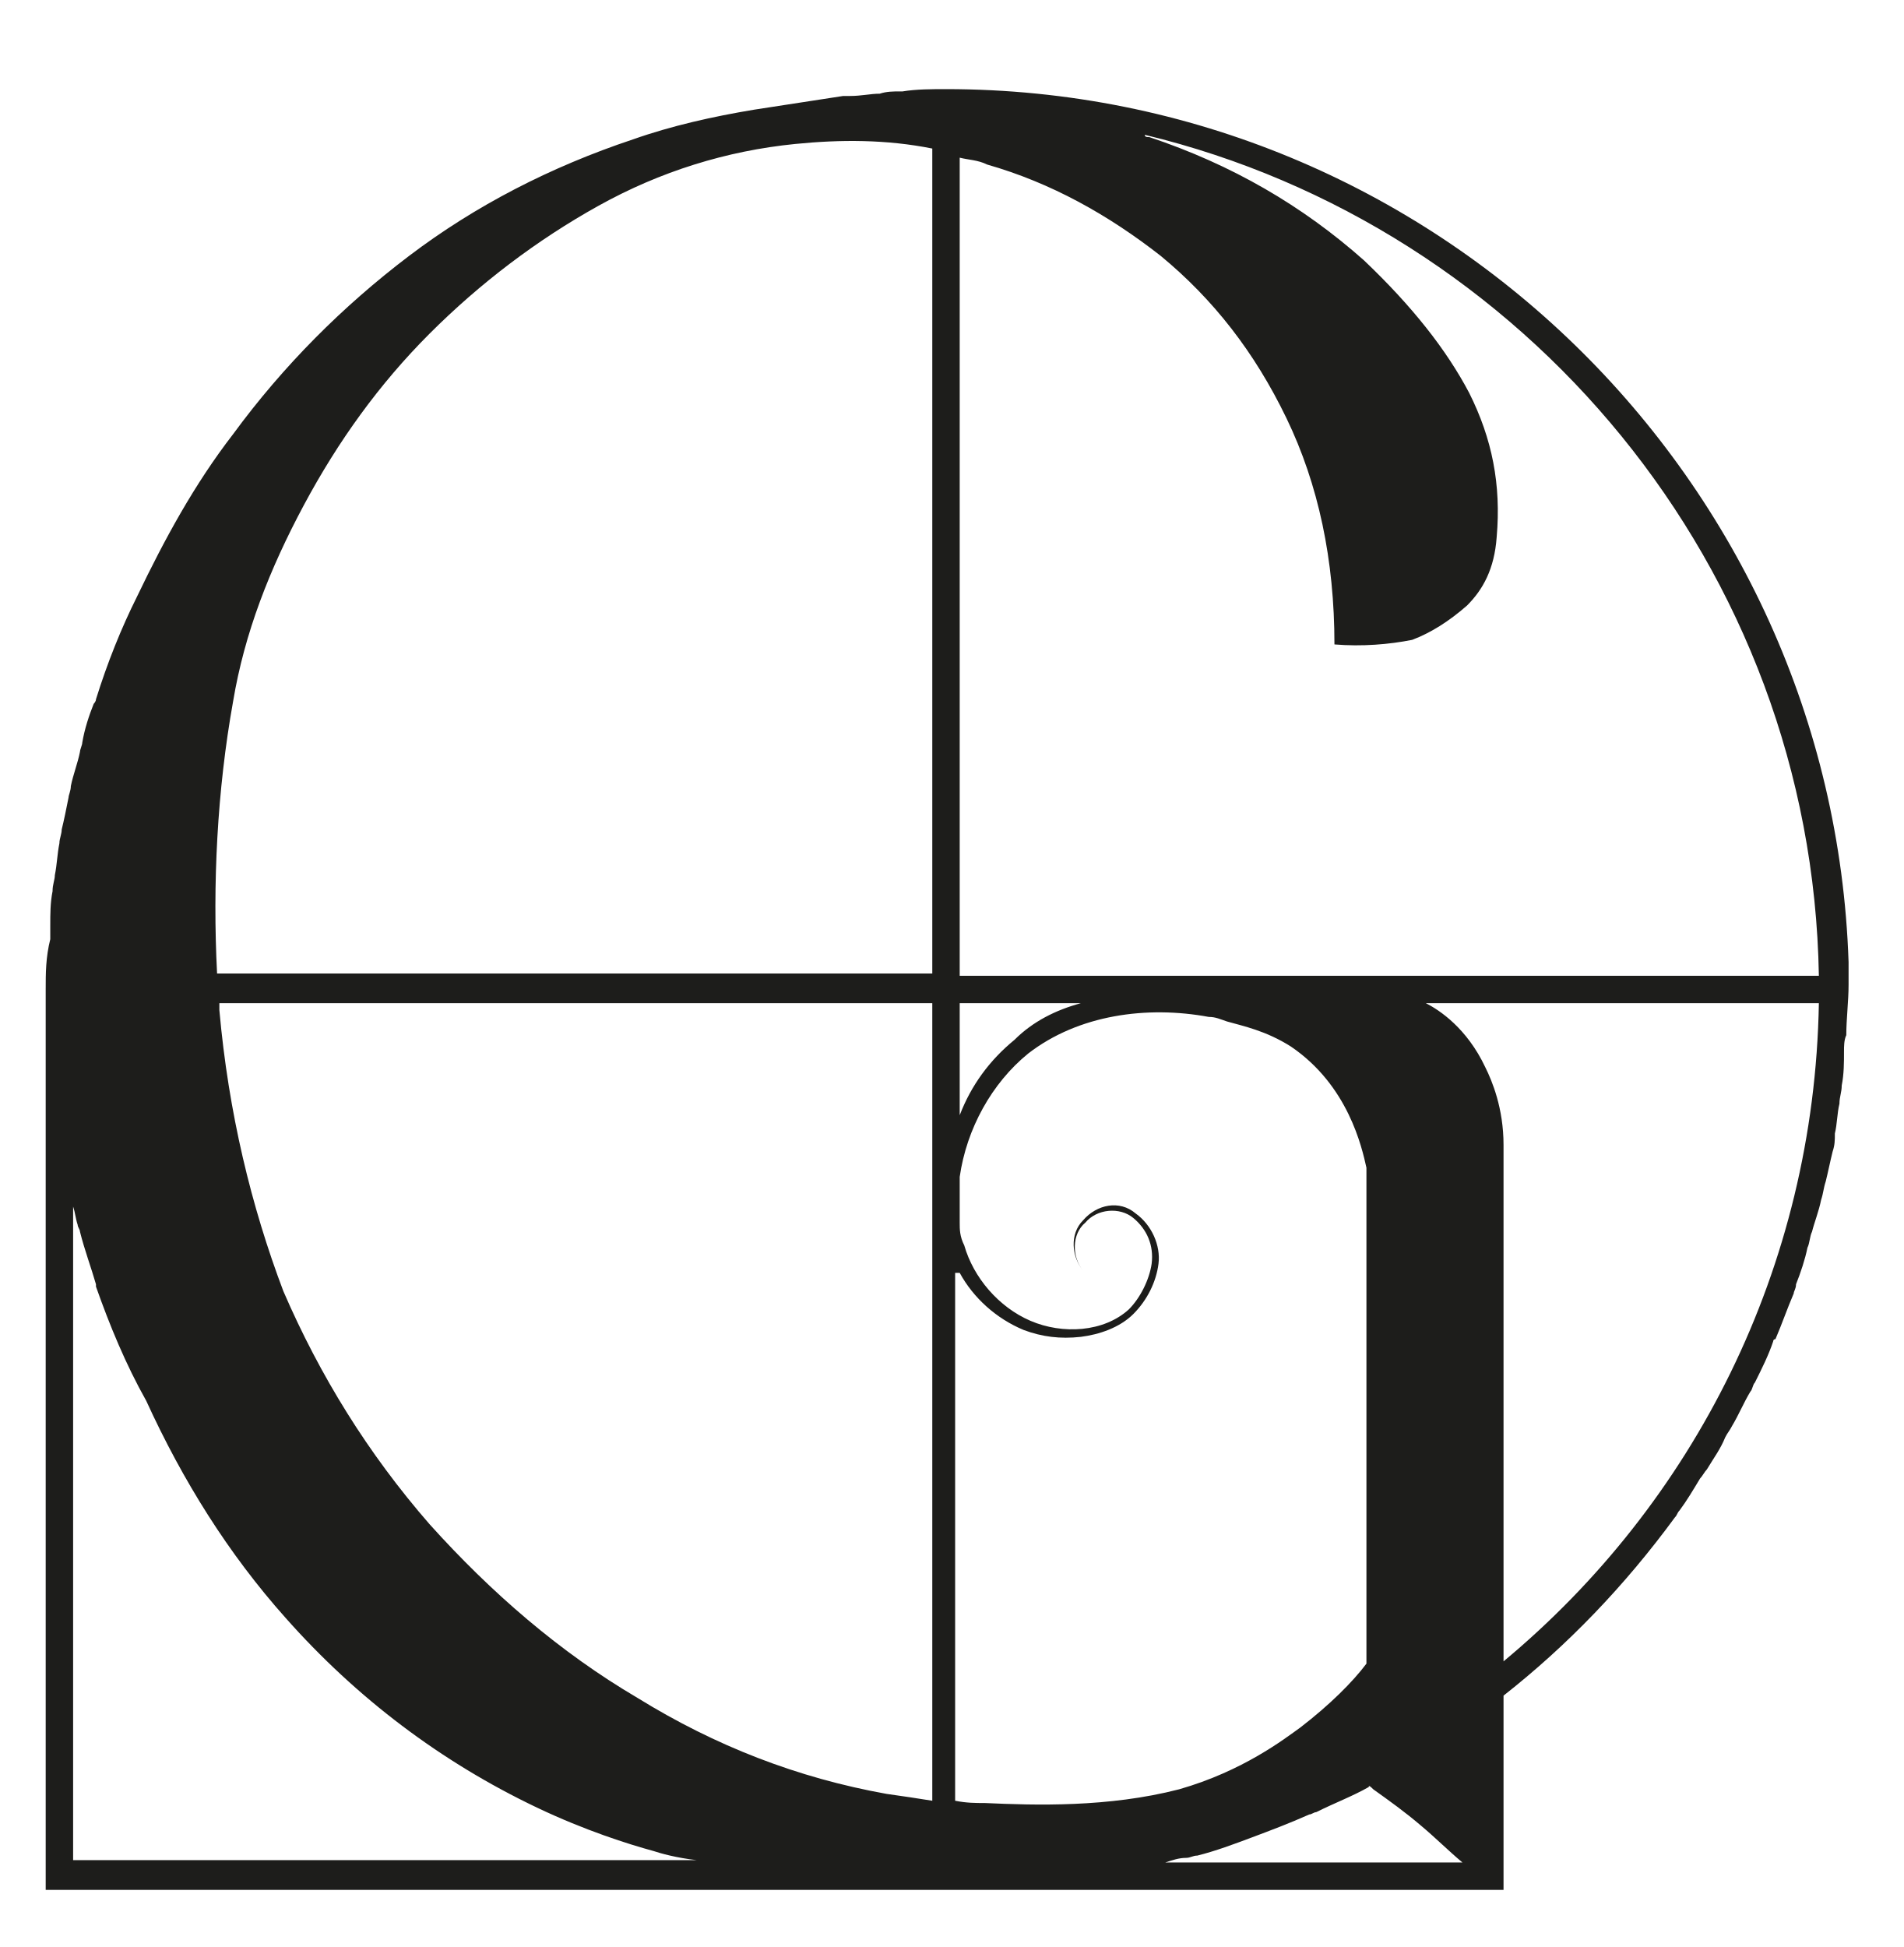
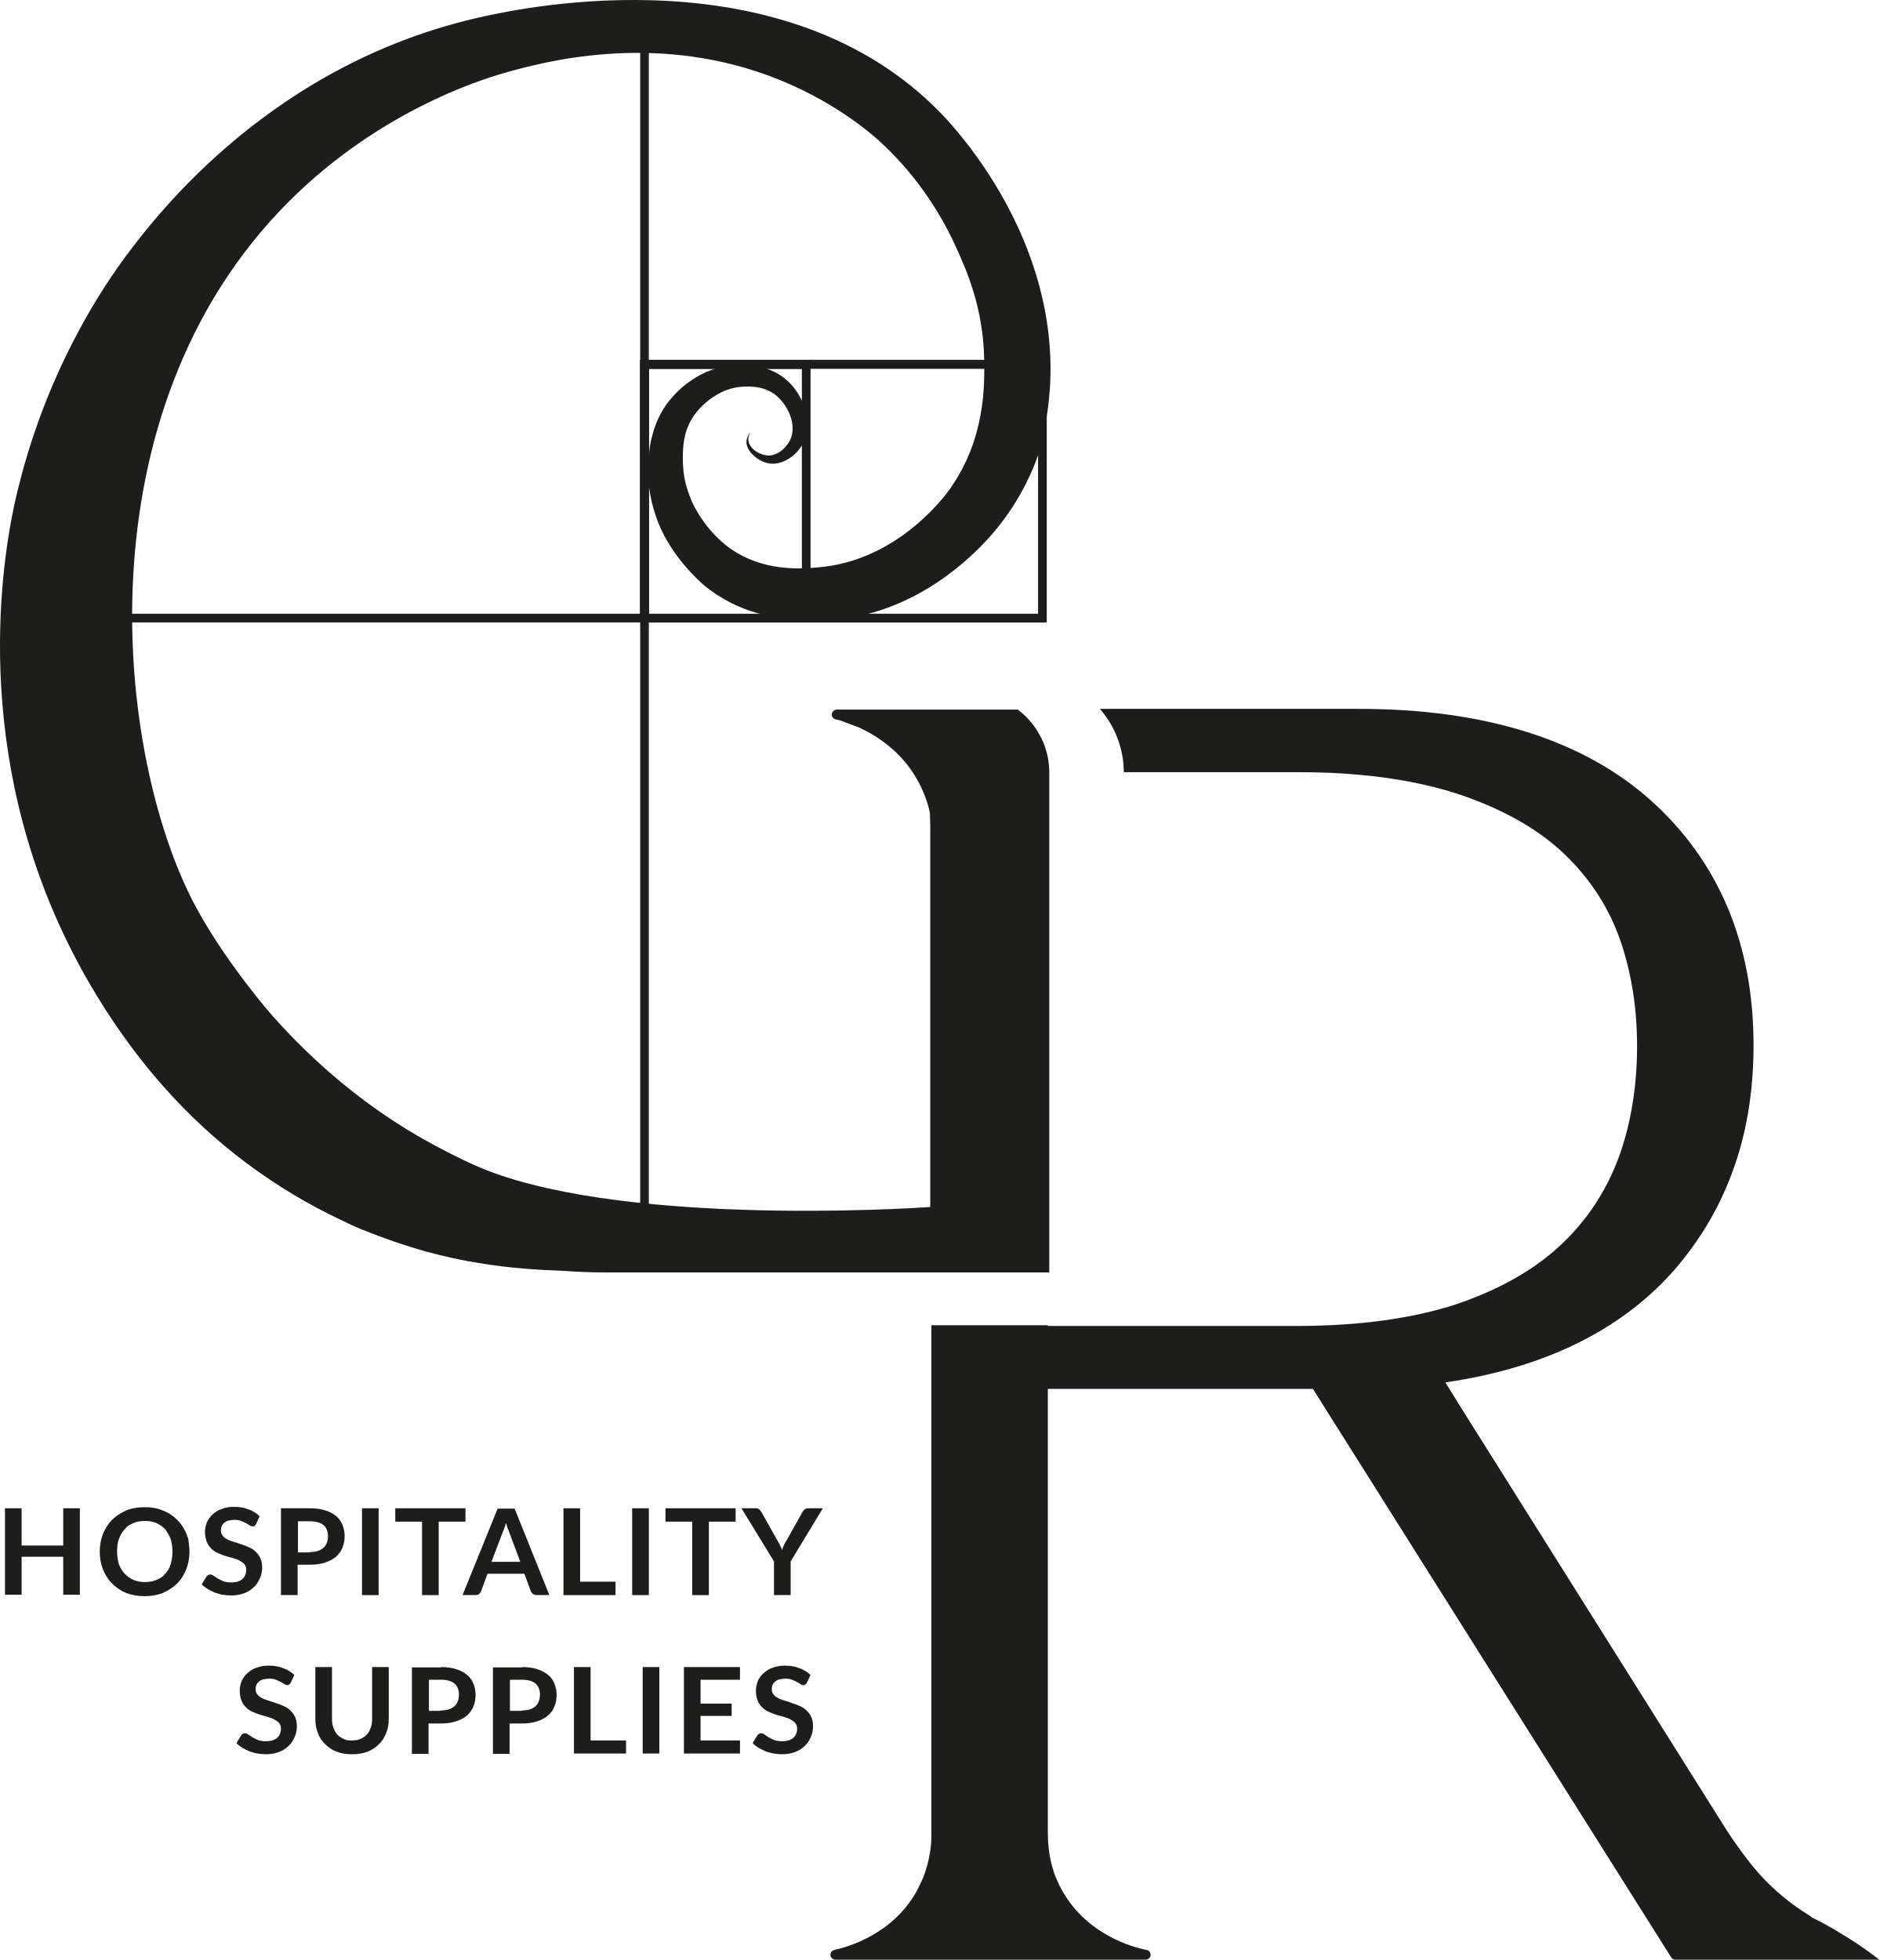
- <svg xmlns="http://www.w3.org/2000/svg" id="Layer_1" x="0px" y="0px" viewBox="0 0 83.3 85.2" style="enable-background:new 0 0 83.3 85.2;" xml:space="preserve">
-   <style type="text/css"> .st0{fill:#1D1D1B;} </style>
-   <path class="st0" d="M74.4,64.7c0.1-0.1,0.2-0.3,0.3-0.4c0.3-0.5,0.6-0.9,0.8-1.4c0.1-0.2,0.2-0.3,0.3-0.5c0.3-0.5,0.5-1,0.8-1.5 c0.1-0.1,0.1-0.3,0.2-0.4c0.3-0.6,0.6-1.2,0.8-1.8c0,0,0-0.1,0.1-0.1c0.3-0.7,0.5-1.3,0.8-2c0-0.1,0.1-0.2,0.1-0.4 c0.2-0.5,0.4-1.1,0.5-1.6c0.1-0.2,0.1-0.5,0.2-0.7c0.1-0.4,0.3-0.9,0.4-1.4c0.1-0.3,0.1-0.5,0.2-0.8c0.1-0.4,0.2-0.9,0.3-1.3 c0.1-0.3,0.1-0.5,0.1-0.8c0.1-0.4,0.1-0.9,0.2-1.3c0-0.3,0.1-0.5,0.1-0.8c0.1-0.5,0.1-1,0.1-1.5c0-0.2,0-0.5,0.1-0.7 c0-0.7,0.1-1.5,0.1-2.2c0-0.3,0-0.7,0-1C80.2,21,62.8,3.9,41.4,3.9c-0.6,0-1.3,0-1.9,0.1c0,0-0.1,0-0.1,0c-0.3,0-0.6,0-0.9,0.1 c-0.4,0-0.8,0.1-1.3,0.1c-0.1,0-0.2,0-0.3,0c-1.3,0.2-2.6,0.4-3.9,0.6c-1.8,0.3-3.6,0.7-5.3,1.3c-3.6,1.2-6.9,2.9-9.8,5.1 c-2.9,2.2-5.5,4.8-7.7,7.8c-1.7,2.2-3,4.6-4.2,7.1c-0.7,1.4-1.3,2.9-1.8,4.5c0,0.1-0.1,0.2-0.1,0.2c-0.2,0.5-0.4,1.1-0.5,1.7 c0,0.1-0.1,0.3-0.1,0.4c-0.1,0.5-0.3,1-0.4,1.5c0,0.2-0.1,0.4-0.1,0.5c-0.1,0.5-0.2,1-0.3,1.4c0,0.2-0.1,0.4-0.1,0.6 c-0.1,0.5-0.1,0.9-0.2,1.4c0,0.2-0.1,0.4-0.1,0.7c-0.1,0.5-0.1,1-0.1,1.5c0,0.2,0,0.4,0,0.6C2,41.9,2,42.6,2,43.3v39.4v0h38.9 c0,0,0.1,0,0.1,0c0.1,0,0.3,0,0.4,0c0.1,0,0.3,0,0.4,0c0,0,0.1,0,0.1,0h23.4v0h0.5v-8.5c2.8-2.2,5.3-4.8,7.5-7.8 c0.1-0.1,0.1-0.2,0.2-0.3C73.8,65.7,74.1,65.2,74.4,64.7 M10.2,30.7c0.5-3,1.6-5.8,3.1-8.6c1.5-2.8,3.3-5.3,5.5-7.5 c2.2-2.2,4.7-4.1,7.4-5.6c2.7-1.5,5.6-2.4,8.6-2.7c2-0.2,4-0.2,6,0.2v36.1H9.5C9.3,38.7,9.5,34.6,10.2,30.7 M79.6,42.7H42V6.9 C42.4,7,42.8,7,43.2,7.2c2.8,0.8,5.3,2.2,7.6,4c2.3,1.9,4.1,4.2,5.5,7.1c1.4,2.9,2.1,6.2,2.1,9.9c1.2,0.1,2.4,0,3.4-0.2 c0.8-0.3,1.6-0.8,2.4-1.5c0.7-0.7,1.2-1.6,1.3-3c0.2-2.3-0.2-4.3-1.2-6.3c-1-1.9-2.5-3.8-4.6-5.8c-2.7-2.4-5.8-4.2-9.4-5.4 c-0.1,0-0.2,0-0.2-0.1C66.7,9.9,79.3,24.8,79.6,42.7 M40.8,43.9v34.9c-0.6-0.1-1.3-0.2-2-0.3c-3.9-0.7-7.5-2.1-10.9-4.2 c-3.4-2-6.4-4.6-9.1-7.6c-2.7-3.1-4.8-6.5-6.4-10.2C11,52.8,10,48.7,9.6,44.2c0-0.1,0-0.2,0-0.3H40.8z M3.2,52.8 c0.1,0.3,0.1,0.5,0.2,0.8c0,0.1,0.1,0.2,0.1,0.3c0.2,0.8,0.5,1.6,0.7,2.3c0,0,0,0,0,0.1c0.6,1.7,1.3,3.4,2.2,5 C8,64.8,10,68,12.5,70.8c3.1,3.5,6.8,6.3,11,8.3c2.1,1,4,1.6,5.1,1.9c0.3,0.1,1,0.3,1.9,0.4H3.2V52.8z M42,55.7 c0.6,1.1,1.6,2,2.8,2.5c0.8,0.3,1.6,0.4,2.5,0.3c0.8-0.1,1.7-0.4,2.3-1c0.6-0.6,1-1.4,1.1-2.2c0.1-0.8-0.3-1.7-1-2.2 c-0.7-0.6-1.7-0.4-2.3,0.3c-0.6,0.6-0.5,1.6,0,2.2c-0.5-0.6-0.5-1.6,0.1-2.1c0.5-0.6,1.5-0.7,2.1-0.2c0.6,0.5,0.9,1.2,0.8,2 c-0.1,0.7-0.5,1.5-1,2c-1.1,1-2.9,1.1-4.3,0.5c-1.4-0.6-2.5-1.9-2.9-3.3C42,54.1,42,53.8,42,53.5v-2c0.3-2.1,1.4-4.1,3-5.4 c2.2-1.7,5.2-2.1,7.9-1.6c0.3,0,0.5,0.1,0.8,0.2c0.7,0.2,1.7,0.4,2.8,1.1c2.5,1.7,3.1,4.4,3.3,5.3v21.7c-0.6,0.8-1.6,1.8-2.9,2.8 c-0.7,0.5-2.5,1.9-5.3,2.7c-3.1,0.8-6.3,0.7-8.5,0.6c-0.4,0-0.8,0-1.3-0.1V55.7z M44.4,45.5c-1.1,0.9-1.9,2-2.4,3.3v-4.9h5.3 C46.2,44.2,45.2,44.7,44.4,45.5 M65,46.7c-0.8-1.7-2-2.5-2.6-2.8h17.2c-0.2,11.6-5.5,21.9-13.8,28.8V50.1 C65.8,48.5,65.3,47.3,65,46.7 M60.1,78.3c0.7,0.5,1.4,1,2.1,1.6c0.6,0.5,1.2,1.1,1.8,1.6H51c0.3-0.1,0.6-0.2,0.9-0.2 c0.2,0,0.3-0.1,0.5-0.1c0.8-0.2,1.6-0.5,2.4-0.8c0,0,0,0,0,0c0.8-0.3,1.6-0.6,2.5-1c0.1,0,0.2-0.1,0.3-0.1c0.8-0.4,1.6-0.7,2.3-1.1 C59.9,78.1,60,78.2,60.1,78.3" />
+ <svg xmlns="http://www.w3.org/2000/svg" width="140" height="146" viewBox="0 0 140 146" fill="none">
+   <path d="M5.948 112.351V118.791H4.709V115.962H1.61V118.791H0.371V112.351H1.61V115.126H4.709V112.351H5.948Z" fill="#1D1D1B" />
+   <path d="M14.113 115.584C14.113 116.069 14.032 116.5 13.87 116.905C13.709 117.309 13.493 117.659 13.197 117.955C12.9 118.252 12.55 118.467 12.146 118.656C11.742 118.818 11.284 118.898 10.772 118.898C10.26 118.898 9.802 118.818 9.398 118.656C8.993 118.494 8.643 118.252 8.347 117.955C8.05 117.659 7.835 117.309 7.673 116.905C7.511 116.5 7.431 116.069 7.431 115.584C7.431 115.099 7.511 114.668 7.673 114.264C7.835 113.86 8.05 113.509 8.347 113.213C8.643 112.917 8.993 112.701 9.398 112.513C9.802 112.351 10.26 112.27 10.772 112.27C11.095 112.27 11.418 112.297 11.715 112.378C12.011 112.459 12.281 112.566 12.523 112.701C12.766 112.836 12.981 112.998 13.197 113.213C13.385 113.402 13.574 113.644 13.709 113.887C13.844 114.129 13.951 114.399 14.032 114.668C14.059 114.964 14.113 115.261 14.113 115.584ZM12.847 115.584C12.847 115.234 12.793 114.911 12.712 114.641C12.604 114.372 12.469 114.129 12.308 113.914C12.119 113.725 11.903 113.563 11.661 113.456C11.392 113.348 11.122 113.294 10.799 113.294C10.475 113.294 10.179 113.348 9.937 113.456C9.667 113.563 9.452 113.698 9.29 113.914C9.101 114.102 8.967 114.345 8.859 114.641C8.751 114.911 8.724 115.234 8.724 115.584C8.724 115.935 8.778 116.258 8.859 116.527C8.967 116.797 9.101 117.039 9.29 117.228C9.478 117.416 9.694 117.578 9.937 117.686C10.206 117.794 10.475 117.848 10.799 117.848C11.122 117.848 11.418 117.794 11.661 117.686C11.93 117.578 12.146 117.443 12.308 117.228C12.496 117.039 12.631 116.797 12.712 116.527C12.793 116.258 12.847 115.935 12.847 115.584Z" fill="#1D1D1B" />
+   <path d="M19.07 113.537C19.044 113.59 18.99 113.644 18.963 113.671C18.936 113.698 18.882 113.698 18.801 113.698C18.747 113.698 18.666 113.671 18.585 113.617C18.505 113.563 18.424 113.51 18.316 113.456C18.208 113.402 18.101 113.348 17.966 113.294C17.831 113.24 17.669 113.213 17.481 113.213C17.319 113.213 17.157 113.24 17.023 113.267C16.888 113.294 16.78 113.375 16.699 113.429C16.619 113.51 16.538 113.59 16.511 113.698C16.457 113.806 16.457 113.914 16.457 114.022C16.457 114.183 16.511 114.291 16.592 114.399C16.672 114.507 16.78 114.587 16.942 114.668C17.077 114.749 17.238 114.803 17.427 114.857C17.616 114.911 17.804 114.965 17.993 115.045C18.181 115.099 18.37 115.18 18.559 115.261C18.747 115.342 18.909 115.45 19.044 115.584C19.178 115.719 19.313 115.881 19.394 116.069C19.475 116.258 19.529 116.473 19.529 116.743C19.529 117.039 19.475 117.309 19.367 117.551C19.259 117.794 19.124 118.036 18.909 118.225C18.72 118.413 18.478 118.575 18.181 118.683C17.885 118.791 17.562 118.845 17.211 118.845C16.996 118.845 16.78 118.818 16.592 118.791C16.376 118.764 16.187 118.683 15.999 118.629C15.81 118.548 15.649 118.467 15.46 118.36C15.298 118.252 15.137 118.144 15.029 118.009L15.379 117.443C15.406 117.39 15.46 117.363 15.487 117.336C15.541 117.309 15.595 117.282 15.649 117.282C15.729 117.282 15.81 117.309 15.891 117.363C15.972 117.417 16.08 117.497 16.214 117.578C16.349 117.659 16.484 117.713 16.645 117.794C16.807 117.848 16.996 117.875 17.238 117.875C17.589 117.875 17.858 117.794 18.047 117.632C18.235 117.47 18.343 117.228 18.343 116.932C18.343 116.77 18.289 116.635 18.208 116.527C18.127 116.42 17.993 116.339 17.858 116.258C17.723 116.177 17.562 116.123 17.373 116.069C17.184 116.015 16.996 115.962 16.807 115.908C16.619 115.854 16.43 115.773 16.241 115.692C16.053 115.611 15.891 115.503 15.756 115.369C15.622 115.234 15.487 115.072 15.406 114.857C15.325 114.668 15.271 114.399 15.271 114.102C15.271 113.86 15.325 113.644 15.406 113.402C15.514 113.186 15.649 112.971 15.837 112.809C16.026 112.647 16.241 112.486 16.511 112.405C16.78 112.297 17.077 112.243 17.427 112.243C17.804 112.243 18.181 112.297 18.505 112.432C18.828 112.54 19.124 112.728 19.34 112.944L19.07 113.537Z" fill="#1D1D1B" />
+   <path d="M23.085 112.351C23.516 112.351 23.92 112.405 24.243 112.513C24.567 112.621 24.836 112.755 25.052 112.944C25.267 113.132 25.429 113.348 25.51 113.591C25.618 113.833 25.672 114.129 25.672 114.426C25.672 114.749 25.618 115.019 25.51 115.288C25.402 115.557 25.24 115.773 25.025 115.962C24.809 116.15 24.54 116.285 24.216 116.393C23.893 116.501 23.516 116.554 23.085 116.554H22.169V118.818H20.929V112.351H23.085ZM23.085 115.611C23.3 115.611 23.516 115.584 23.678 115.531C23.839 115.477 23.974 115.396 24.109 115.288C24.216 115.18 24.297 115.072 24.351 114.911C24.405 114.776 24.432 114.587 24.432 114.426C24.432 114.264 24.405 114.102 24.351 113.968C24.297 113.833 24.216 113.698 24.109 113.617C24.001 113.51 23.866 113.456 23.704 113.402C23.543 113.348 23.327 113.321 23.112 113.321H22.196V115.638H23.085V115.611Z" fill="#1D1D1B" />
+   <path d="M28.205 118.818H26.966V112.351H28.205V118.818Z" fill="#1D1D1B" />
+   <path d="M34.672 113.348H32.678V118.818H31.438V113.348H29.444V112.351H34.672V113.348Z" fill="#1D1D1B" />
+   <path d="M40.922 118.817H39.979C39.871 118.817 39.791 118.791 39.71 118.737C39.629 118.683 39.602 118.629 39.548 118.548L39.063 117.228H36.315L35.83 118.548C35.803 118.629 35.749 118.683 35.695 118.737C35.614 118.791 35.533 118.817 35.426 118.817H34.456L37.069 112.378H38.336L40.922 118.817ZM38.767 116.366L37.958 114.21C37.931 114.102 37.877 113.994 37.824 113.86C37.77 113.725 37.743 113.59 37.689 113.429C37.662 113.59 37.608 113.725 37.554 113.86C37.5 113.994 37.473 114.102 37.419 114.21L36.611 116.339H38.767V116.366Z" fill="#1D1D1B" />
+   <path d="M45.853 117.821V118.818H41.973V112.351H43.213V117.821H45.853Z" fill="#1D1D1B" />
+   <path d="M48.332 118.818H47.092V112.351H48.332V118.818Z" fill="#1D1D1B" />
+   <path d="M54.799 113.348H52.805V118.818H51.565V113.348H49.571V112.351H54.799V113.348Z" fill="#1D1D1B" />
+   <path d="M58.895 116.312V118.818H57.656V116.312L55.231 112.351H56.309C56.416 112.351 56.497 112.378 56.551 112.432C56.605 112.486 56.659 112.54 56.713 112.621L57.925 114.776C58.006 114.911 58.06 115.019 58.114 115.126C58.168 115.234 58.222 115.342 58.249 115.477C58.276 115.369 58.33 115.261 58.383 115.126C58.437 115.019 58.491 114.884 58.572 114.776L59.785 112.621C59.812 112.567 59.865 112.486 59.946 112.432C60 112.378 60.108 112.351 60.216 112.351H61.294L58.895 116.312Z" fill="#1D1D1B" />
+   <path d="M21.657 125.338C21.63 125.392 21.576 125.446 21.549 125.473C21.495 125.5 21.468 125.527 21.387 125.527C21.334 125.527 21.253 125.5 21.172 125.446C21.091 125.392 21.01 125.338 20.902 125.284C20.795 125.23 20.687 125.177 20.552 125.123C20.418 125.069 20.256 125.042 20.067 125.042C19.905 125.042 19.744 125.069 19.609 125.096C19.474 125.123 19.367 125.203 19.286 125.257C19.205 125.338 19.124 125.419 19.097 125.527C19.043 125.635 19.043 125.742 19.043 125.85C19.043 126.012 19.097 126.12 19.178 126.227C19.259 126.335 19.367 126.416 19.528 126.497C19.69 126.578 19.825 126.632 20.013 126.685C20.202 126.739 20.39 126.793 20.579 126.874C20.768 126.928 20.956 127.009 21.145 127.09C21.334 127.17 21.495 127.278 21.63 127.413C21.765 127.548 21.899 127.709 21.98 127.898C22.061 128.087 22.115 128.302 22.115 128.572C22.115 128.868 22.061 129.137 21.953 129.38C21.846 129.622 21.711 129.865 21.495 130.053C21.307 130.242 21.064 130.404 20.768 130.512C20.471 130.619 20.148 130.673 19.798 130.673C19.582 130.673 19.367 130.646 19.178 130.619C18.962 130.592 18.774 130.512 18.585 130.458C18.397 130.377 18.235 130.296 18.046 130.188C17.885 130.08 17.723 129.973 17.615 129.838L17.965 129.272C17.992 129.218 18.046 129.191 18.073 129.164C18.127 129.137 18.181 129.11 18.235 129.11C18.316 129.11 18.397 129.137 18.477 129.191C18.558 129.245 18.666 129.326 18.801 129.407C18.936 129.488 19.07 129.542 19.232 129.622C19.394 129.676 19.582 129.703 19.825 129.703C20.175 129.703 20.444 129.622 20.633 129.461C20.822 129.299 20.929 129.057 20.929 128.76C20.929 128.598 20.875 128.464 20.795 128.356C20.714 128.248 20.579 128.167 20.444 128.087C20.31 128.006 20.148 127.952 19.959 127.898C19.771 127.844 19.582 127.79 19.394 127.736C19.205 127.682 19.016 127.602 18.828 127.521C18.639 127.44 18.477 127.332 18.343 127.197C18.208 127.063 18.073 126.901 17.992 126.685C17.912 126.497 17.858 126.227 17.858 125.931C17.858 125.688 17.912 125.473 17.992 125.23C18.1 125.015 18.235 124.799 18.424 124.638C18.612 124.476 18.828 124.314 19.097 124.233C19.367 124.126 19.663 124.072 20.013 124.072C20.39 124.072 20.768 124.126 21.091 124.26C21.414 124.368 21.711 124.557 21.926 124.772L21.657 125.338Z" fill="#1D1D1B" />
+   <path d="M26.184 129.649C26.427 129.649 26.642 129.622 26.831 129.541C27.02 129.461 27.181 129.353 27.316 129.218C27.451 129.083 27.531 128.922 27.612 128.706C27.693 128.518 27.72 128.275 27.72 128.033V124.179H28.959V128.033C28.959 128.41 28.906 128.76 28.771 129.083C28.636 129.407 28.474 129.703 28.232 129.919C27.989 130.161 27.72 130.35 27.37 130.485C27.02 130.619 26.642 130.673 26.238 130.673C25.807 130.673 25.43 130.619 25.079 130.485C24.729 130.35 24.46 130.161 24.217 129.919C23.975 129.676 23.786 129.407 23.678 129.083C23.544 128.76 23.49 128.41 23.49 128.033V124.179H24.729V128.033C24.729 128.275 24.756 128.491 24.837 128.706C24.918 128.895 24.999 129.083 25.133 129.218C25.268 129.353 25.43 129.461 25.618 129.541C25.753 129.622 25.942 129.649 26.184 129.649Z" fill="#1D1D1B" />
+   <path d="M32.84 124.179C33.271 124.179 33.675 124.233 33.998 124.341C34.322 124.449 34.591 124.584 34.807 124.772C35.022 124.961 35.184 125.176 35.265 125.419C35.373 125.661 35.426 125.958 35.426 126.254C35.426 126.578 35.373 126.847 35.265 127.116C35.157 127.386 34.995 127.601 34.78 127.79C34.564 127.979 34.295 128.113 33.971 128.221C33.648 128.329 33.271 128.383 32.84 128.383H31.924V130.646H30.684V124.206H32.84V124.179ZM32.84 127.413C33.055 127.413 33.271 127.386 33.432 127.332C33.594 127.278 33.729 127.197 33.864 127.089C33.971 126.982 34.052 126.874 34.106 126.712C34.16 126.578 34.187 126.389 34.187 126.227C34.187 126.066 34.16 125.904 34.106 125.769C34.052 125.634 33.971 125.5 33.864 125.419C33.756 125.311 33.621 125.257 33.459 125.203C33.298 125.149 33.082 125.123 32.867 125.123H31.951V127.44H32.84V127.413Z" fill="#1D1D1B" />
+   <path d="M38.875 124.179C39.306 124.179 39.711 124.233 40.034 124.341C40.357 124.449 40.627 124.584 40.842 124.772C41.058 124.961 41.219 125.176 41.3 125.419C41.408 125.661 41.462 125.958 41.462 126.254C41.462 126.578 41.408 126.847 41.3 127.116C41.193 127.386 41.031 127.601 40.815 127.79C40.6 127.979 40.33 128.113 40.007 128.221C39.684 128.329 39.306 128.383 38.875 128.383H37.959V130.646H36.72V124.206H38.875V124.179ZM38.875 127.413C39.091 127.413 39.306 127.386 39.468 127.332C39.63 127.278 39.764 127.197 39.899 127.089C40.007 126.982 40.088 126.874 40.142 126.712C40.196 126.551 40.222 126.389 40.222 126.227C40.222 126.066 40.196 125.904 40.142 125.769C40.088 125.634 40.007 125.5 39.899 125.419C39.791 125.311 39.657 125.257 39.495 125.203C39.333 125.149 39.118 125.123 38.902 125.123H37.986V127.44H38.875V127.413Z" fill="#1D1D1B" />
+   <path d="M46.635 129.622V130.619H42.755V124.179H43.994V129.649H46.635V129.622Z" fill="#1D1D1B" />
+   <path d="M49.114 130.619H47.874V124.179H49.114V130.619Z" fill="#1D1D1B" />
+   <path d="M52.185 125.123V126.901H54.502V127.817H52.185V129.649H55.122V130.619H50.946V124.179H55.122V125.123H52.185Z" fill="#1D1D1B" />
+   <path d="M60.107 125.338C60.08 125.392 60.026 125.446 59.999 125.473C59.946 125.5 59.919 125.527 59.838 125.527C59.784 125.527 59.703 125.5 59.622 125.446C59.541 125.392 59.461 125.338 59.353 125.284C59.245 125.23 59.137 125.177 59.002 125.123C58.868 125.069 58.706 125.042 58.517 125.042C58.356 125.042 58.194 125.069 58.059 125.096C57.925 125.123 57.817 125.203 57.736 125.257C57.655 125.338 57.574 125.419 57.547 125.527C57.493 125.635 57.493 125.742 57.493 125.85C57.493 126.012 57.547 126.12 57.628 126.227C57.709 126.335 57.817 126.416 57.978 126.497C58.113 126.578 58.275 126.632 58.464 126.685C58.652 126.739 58.841 126.793 59.029 126.874C59.218 126.928 59.407 127.009 59.595 127.09C59.784 127.17 59.946 127.278 60.08 127.413C60.215 127.548 60.35 127.709 60.431 127.898C60.511 128.087 60.565 128.302 60.565 128.572C60.565 128.868 60.511 129.137 60.404 129.38C60.296 129.622 60.161 129.865 59.946 130.053C59.757 130.242 59.514 130.404 59.218 130.512C58.922 130.619 58.598 130.673 58.248 130.673C58.032 130.673 57.817 130.646 57.628 130.619C57.413 130.592 57.224 130.512 57.035 130.458C56.847 130.377 56.685 130.296 56.496 130.188C56.335 130.08 56.173 129.973 56.065 129.838L56.416 129.272C56.443 129.218 56.496 129.191 56.523 129.164C56.577 129.137 56.631 129.11 56.685 129.11C56.766 129.11 56.847 129.137 56.928 129.191C57.008 129.245 57.116 129.326 57.251 129.407C57.386 129.488 57.52 129.542 57.682 129.622C57.844 129.676 58.032 129.703 58.275 129.703C58.625 129.703 58.895 129.622 59.083 129.461C59.272 129.299 59.38 129.057 59.38 128.76C59.38 128.598 59.326 128.464 59.245 128.356C59.164 128.248 59.029 128.167 58.895 128.087C58.76 128.006 58.598 127.952 58.41 127.898C58.221 127.844 58.032 127.79 57.844 127.736C57.655 127.682 57.467 127.602 57.278 127.521C57.089 127.44 56.928 127.332 56.793 127.197C56.658 127.063 56.523 126.901 56.443 126.685C56.362 126.497 56.308 126.227 56.308 125.931C56.308 125.688 56.362 125.473 56.443 125.23C56.55 125.015 56.685 124.799 56.874 124.638C57.062 124.476 57.278 124.314 57.547 124.233C57.817 124.126 58.113 124.072 58.464 124.072C58.841 124.072 59.218 124.126 59.541 124.26C59.865 124.368 60.161 124.557 60.377 124.772L60.107 125.338Z" fill="#1D1D1B" />
+   <path d="M48.281 0.342H47.742V91.712H48.281V0.342Z" fill="#1D1D1B" />
+   <path d="M48.334 91.738H47.688V0.288H48.334V91.738ZM47.795 91.657H48.253V0.396H47.795V91.657Z" fill="#1D1D1B" />
+   <path d="M77.784 45.771H5.519V46.31H77.784V45.771Z" fill="#1D1D1B" />
+   <path d="M77.838 46.363H5.492V45.717H77.865V46.363H77.838ZM5.573 46.282H77.757V45.824H5.573V46.282Z" fill="#1D1D1B" />
+   <path d="M77.893 26.882H47.742V46.336H77.92V27.206C77.92 27.098 77.92 26.99 77.893 26.882ZM77.381 45.771H48.281V27.394H77.381V45.771Z" fill="#1D1D1B" />
+   <path d="M77.973 46.363H47.688V26.802H77.946V26.855C77.946 26.963 77.973 27.071 77.973 27.179V46.363ZM47.795 46.282H77.892V27.179C77.892 27.098 77.892 27.017 77.865 26.909H47.795V46.282ZM77.434 45.825H48.226V27.367H77.407V45.825H77.434ZM48.334 45.744H77.327V27.475H48.334V45.744Z" fill="#1D1D1B" />
+   <path d="M47.742 26.882V46.336H60.325V26.882H47.742ZM59.786 45.771H48.281V27.394H59.786V45.771Z" fill="#1D1D1B" />
+   <path d="M60.378 46.363H47.688V26.802H60.378V46.363ZM47.795 46.282H60.271V26.936H47.795V46.282ZM59.84 45.825H48.253V27.367H59.84V45.825ZM48.334 45.744H59.732V27.475H48.334V45.744Z" fill="#1D1D1B" />
+   <path d="M55.743 32.783C55.797 33.322 56.336 33.646 56.444 33.7C56.794 33.888 57.225 33.996 57.575 33.888C57.925 33.807 58.276 33.565 58.518 33.268C59.623 32.11 58.815 30.17 57.656 29.334C57.063 28.93 56.363 28.769 55.554 28.796C54.8 28.796 54.072 29.011 53.426 29.388C52.779 29.766 52.186 30.277 51.755 30.87C51.324 31.463 51.055 32.137 50.947 32.864C50.839 33.565 50.839 34.427 50.92 35.154C51.001 35.909 51.243 36.663 51.54 37.364C51.647 37.606 52.51 39.493 54.369 40.84C56.848 42.591 59.65 42.376 60.889 42.268C66.817 41.81 70.347 36.987 70.724 36.475C73.446 32.649 73.338 28.634 73.311 26.694C73.23 22.922 72.018 20.173 71.209 18.395C69.862 15.431 67.922 12.71 65.524 10.527C64.931 9.988 61.994 7.375 57.225 5.623C48.468 2.417 40.385 4.626 37.474 5.461C35.912 5.92 27.774 8.371 20.796 15.754C5.653 31.786 8.832 57.303 14.787 67.919C17.077 72.015 20.257 75.625 20.257 75.625C23.436 79.209 27.074 82.254 31.089 84.598C31.089 84.598 33.109 85.784 35.319 86.781C45.612 91.388 67.518 90.041 69.296 89.906V61.533C69.296 61.21 69.269 60.887 69.269 60.536C69.081 59.674 68.757 58.839 68.326 58.084C67.141 55.956 65.308 54.797 63.961 54.177C63.557 54.016 63.072 53.854 62.587 53.666C62.452 53.639 62.318 53.585 62.237 53.585C62.048 53.531 61.94 53.369 61.967 53.181C61.994 52.992 62.156 52.857 62.344 52.857H75.817C76.248 53.181 76.948 53.8 77.487 54.824C78.107 55.983 78.161 57.034 78.161 57.572V94.783H69.188H46.528C46.043 94.783 45.585 94.783 45.154 94.783C43.914 94.783 42.89 94.729 42.109 94.675C40.169 94.594 38.067 94.487 35.669 94.082C34.43 93.894 33.109 93.597 31.708 93.22C30.092 92.762 28.529 92.223 27.02 91.604H26.993C26.481 91.388 25.996 91.172 25.511 90.93C20.419 88.532 15.946 85.191 12.2 80.96C10.934 79.532 6.542 74.467 3.443 66.599C-2.323 51.941 0.749 38.711 1.396 36.205C3.659 27.125 7.916 21.062 9.344 19.122C11.688 15.97 20.365 4.599 36.127 1.204C38.983 0.584 58.491 -3.619 70.158 8.506C71.29 9.692 78.862 17.829 78.215 28.823C78.08 30.951 77.676 32.703 77.326 33.915C77.326 33.942 77.299 33.996 77.272 34.05C77.002 34.831 76.14 37.041 74.308 39.304C73.338 40.517 70.024 44.235 64.904 45.663C63.746 45.986 62.506 46.175 61.186 46.202C60.297 46.229 58.438 46.256 56.39 45.663C55.069 45.286 53.695 44.639 52.402 43.561C52.294 43.453 49.869 41.433 48.872 38.496C48.764 38.172 48.657 37.822 48.576 37.499C48.414 36.825 48.306 36.151 48.279 35.451C48.252 34.939 48.279 34.373 48.333 33.915C48.387 33.43 48.441 32.918 48.603 32.406V32.379C48.872 31.355 49.384 30.331 50.112 29.55C50.812 28.742 51.701 28.122 52.644 27.691H52.671C53.614 27.287 54.692 27.071 55.716 27.179C56.336 27.233 57.036 27.394 57.656 27.691C58.006 27.852 58.33 28.068 58.626 28.337C59.434 29.065 59.919 30.008 60.081 31.032C60.162 31.544 60.135 32.083 60 32.595C59.839 33.107 59.515 33.565 59.138 33.888C58.761 34.211 58.276 34.481 57.737 34.535C57.198 34.589 56.686 34.373 56.309 34.077C56.12 33.915 55.932 33.753 55.797 33.538C55.662 33.322 55.581 33.08 55.608 32.81C55.662 32.433 55.932 32.164 55.959 32.191C55.932 32.164 55.716 32.433 55.743 32.783Z" fill="#1D1D1B" />
+   <path d="M140 145.978H124.803C124.668 145.978 124.561 145.924 124.48 145.789L99.26 105.776L97.805 103.459H78.054V136.493C78.054 137.167 78.108 138.056 78.377 139.026C78.539 139.646 78.809 140.293 79.186 140.939C81.045 144.146 84.413 145.062 85.41 145.25C85.599 145.277 85.733 145.466 85.706 145.655C85.68 145.843 85.518 145.978 85.329 145.978H62.238C62.049 145.978 61.887 145.843 61.86 145.655C61.833 145.466 61.968 145.304 62.157 145.25C63.127 145.035 66.441 144.119 68.246 140.939C68.435 140.589 68.597 140.239 68.758 139.888C69.27 138.595 69.405 137.383 69.378 136.52V98.717H78.054V98.771H96.565C101.253 98.771 105.268 98.205 108.475 97.154C111.654 96.076 114.295 94.594 116.262 92.735C118.229 90.903 119.684 88.667 120.6 86.161C121.516 83.628 121.947 80.826 121.947 77.916C121.947 74.979 121.489 72.23 120.6 69.778C119.711 67.353 118.256 65.198 116.289 63.392C114.322 61.587 111.681 60.159 108.502 59.108C106.4 58.435 103.948 57.95 101.173 57.707C99.745 57.572 98.209 57.519 96.592 57.519H83.713C83.713 56.818 83.605 55.659 82.985 54.393C82.662 53.719 82.257 53.18 81.934 52.803H101.2C110.576 52.803 117.905 55.093 122.971 59.62C128.037 64.174 130.623 70.29 130.623 77.862C130.623 81.365 130.084 84.571 128.98 87.481C127.956 90.202 126.474 92.627 124.534 94.81C120.6 99.175 114.914 101.923 107.666 102.974L108.987 105.103L128.602 136.305C129.195 137.221 129.788 138.029 130.354 138.757C130.866 139.403 131.378 139.969 131.89 140.454C133.102 141.613 134.207 142.34 134.88 142.745L134.907 142.798C135.689 143.176 136.524 143.634 137.413 144.2C138.41 144.792 139.246 145.412 140 145.978Z" fill="#1D1D1B" />
</svg>
